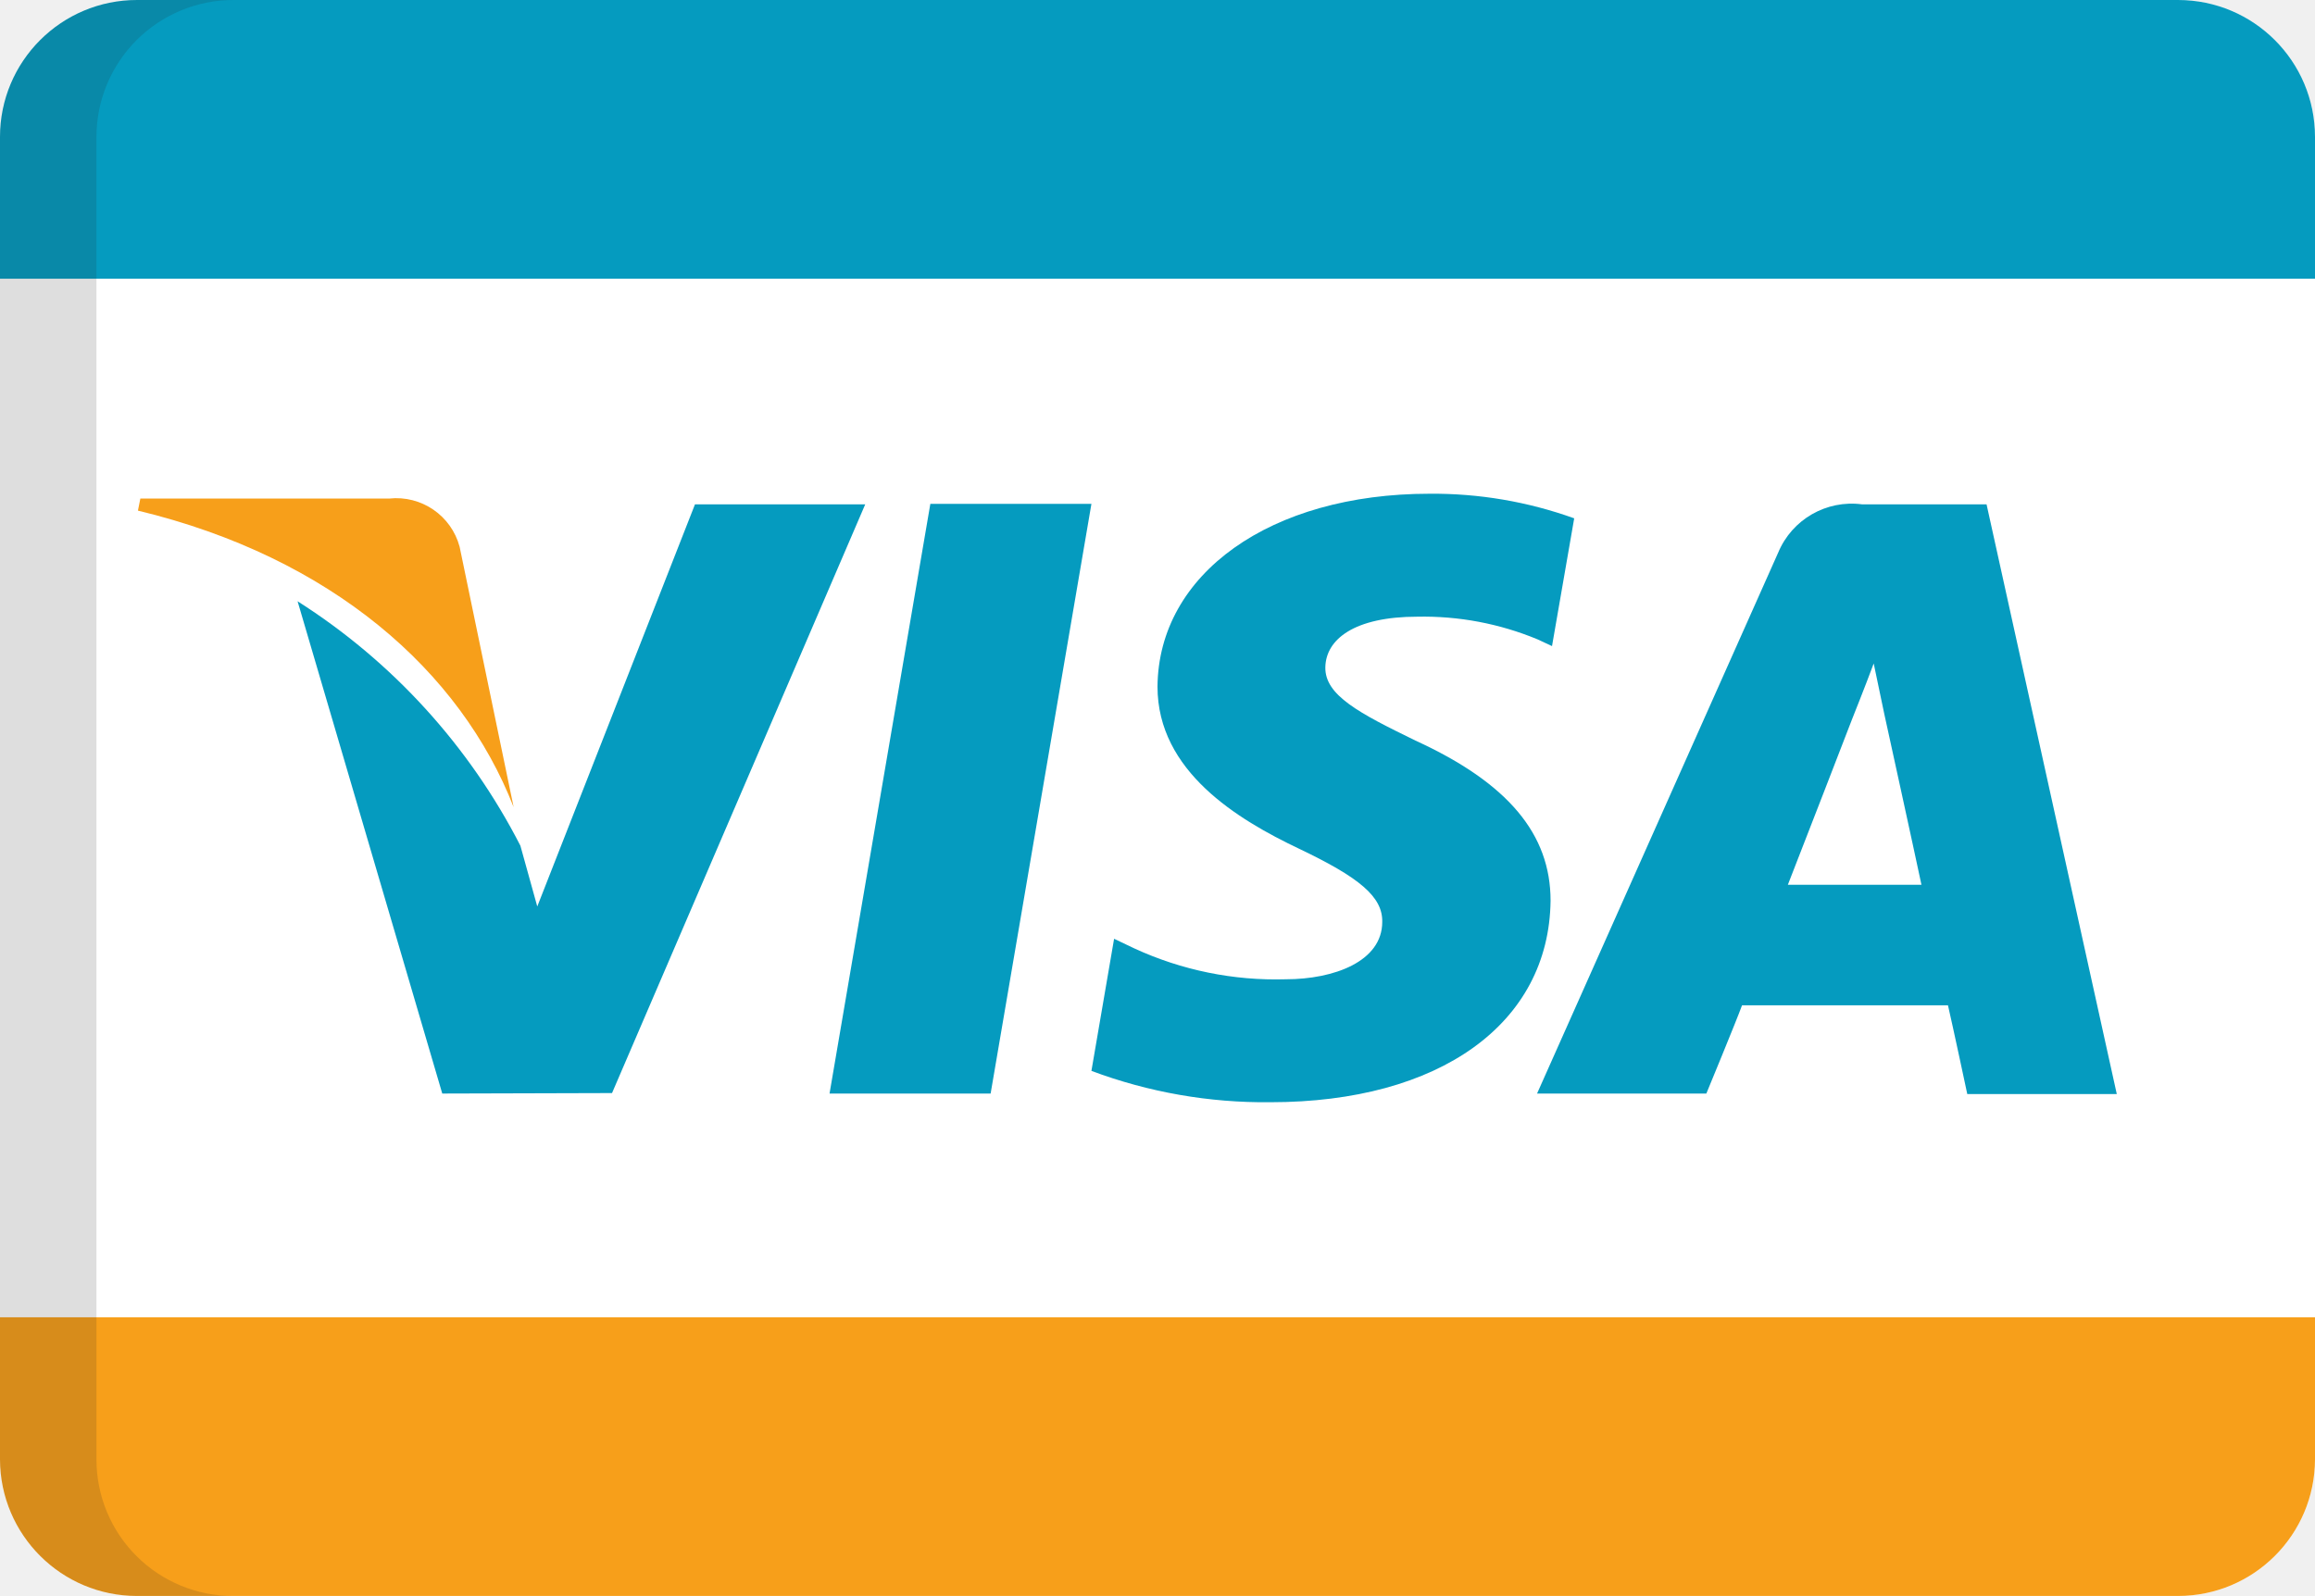
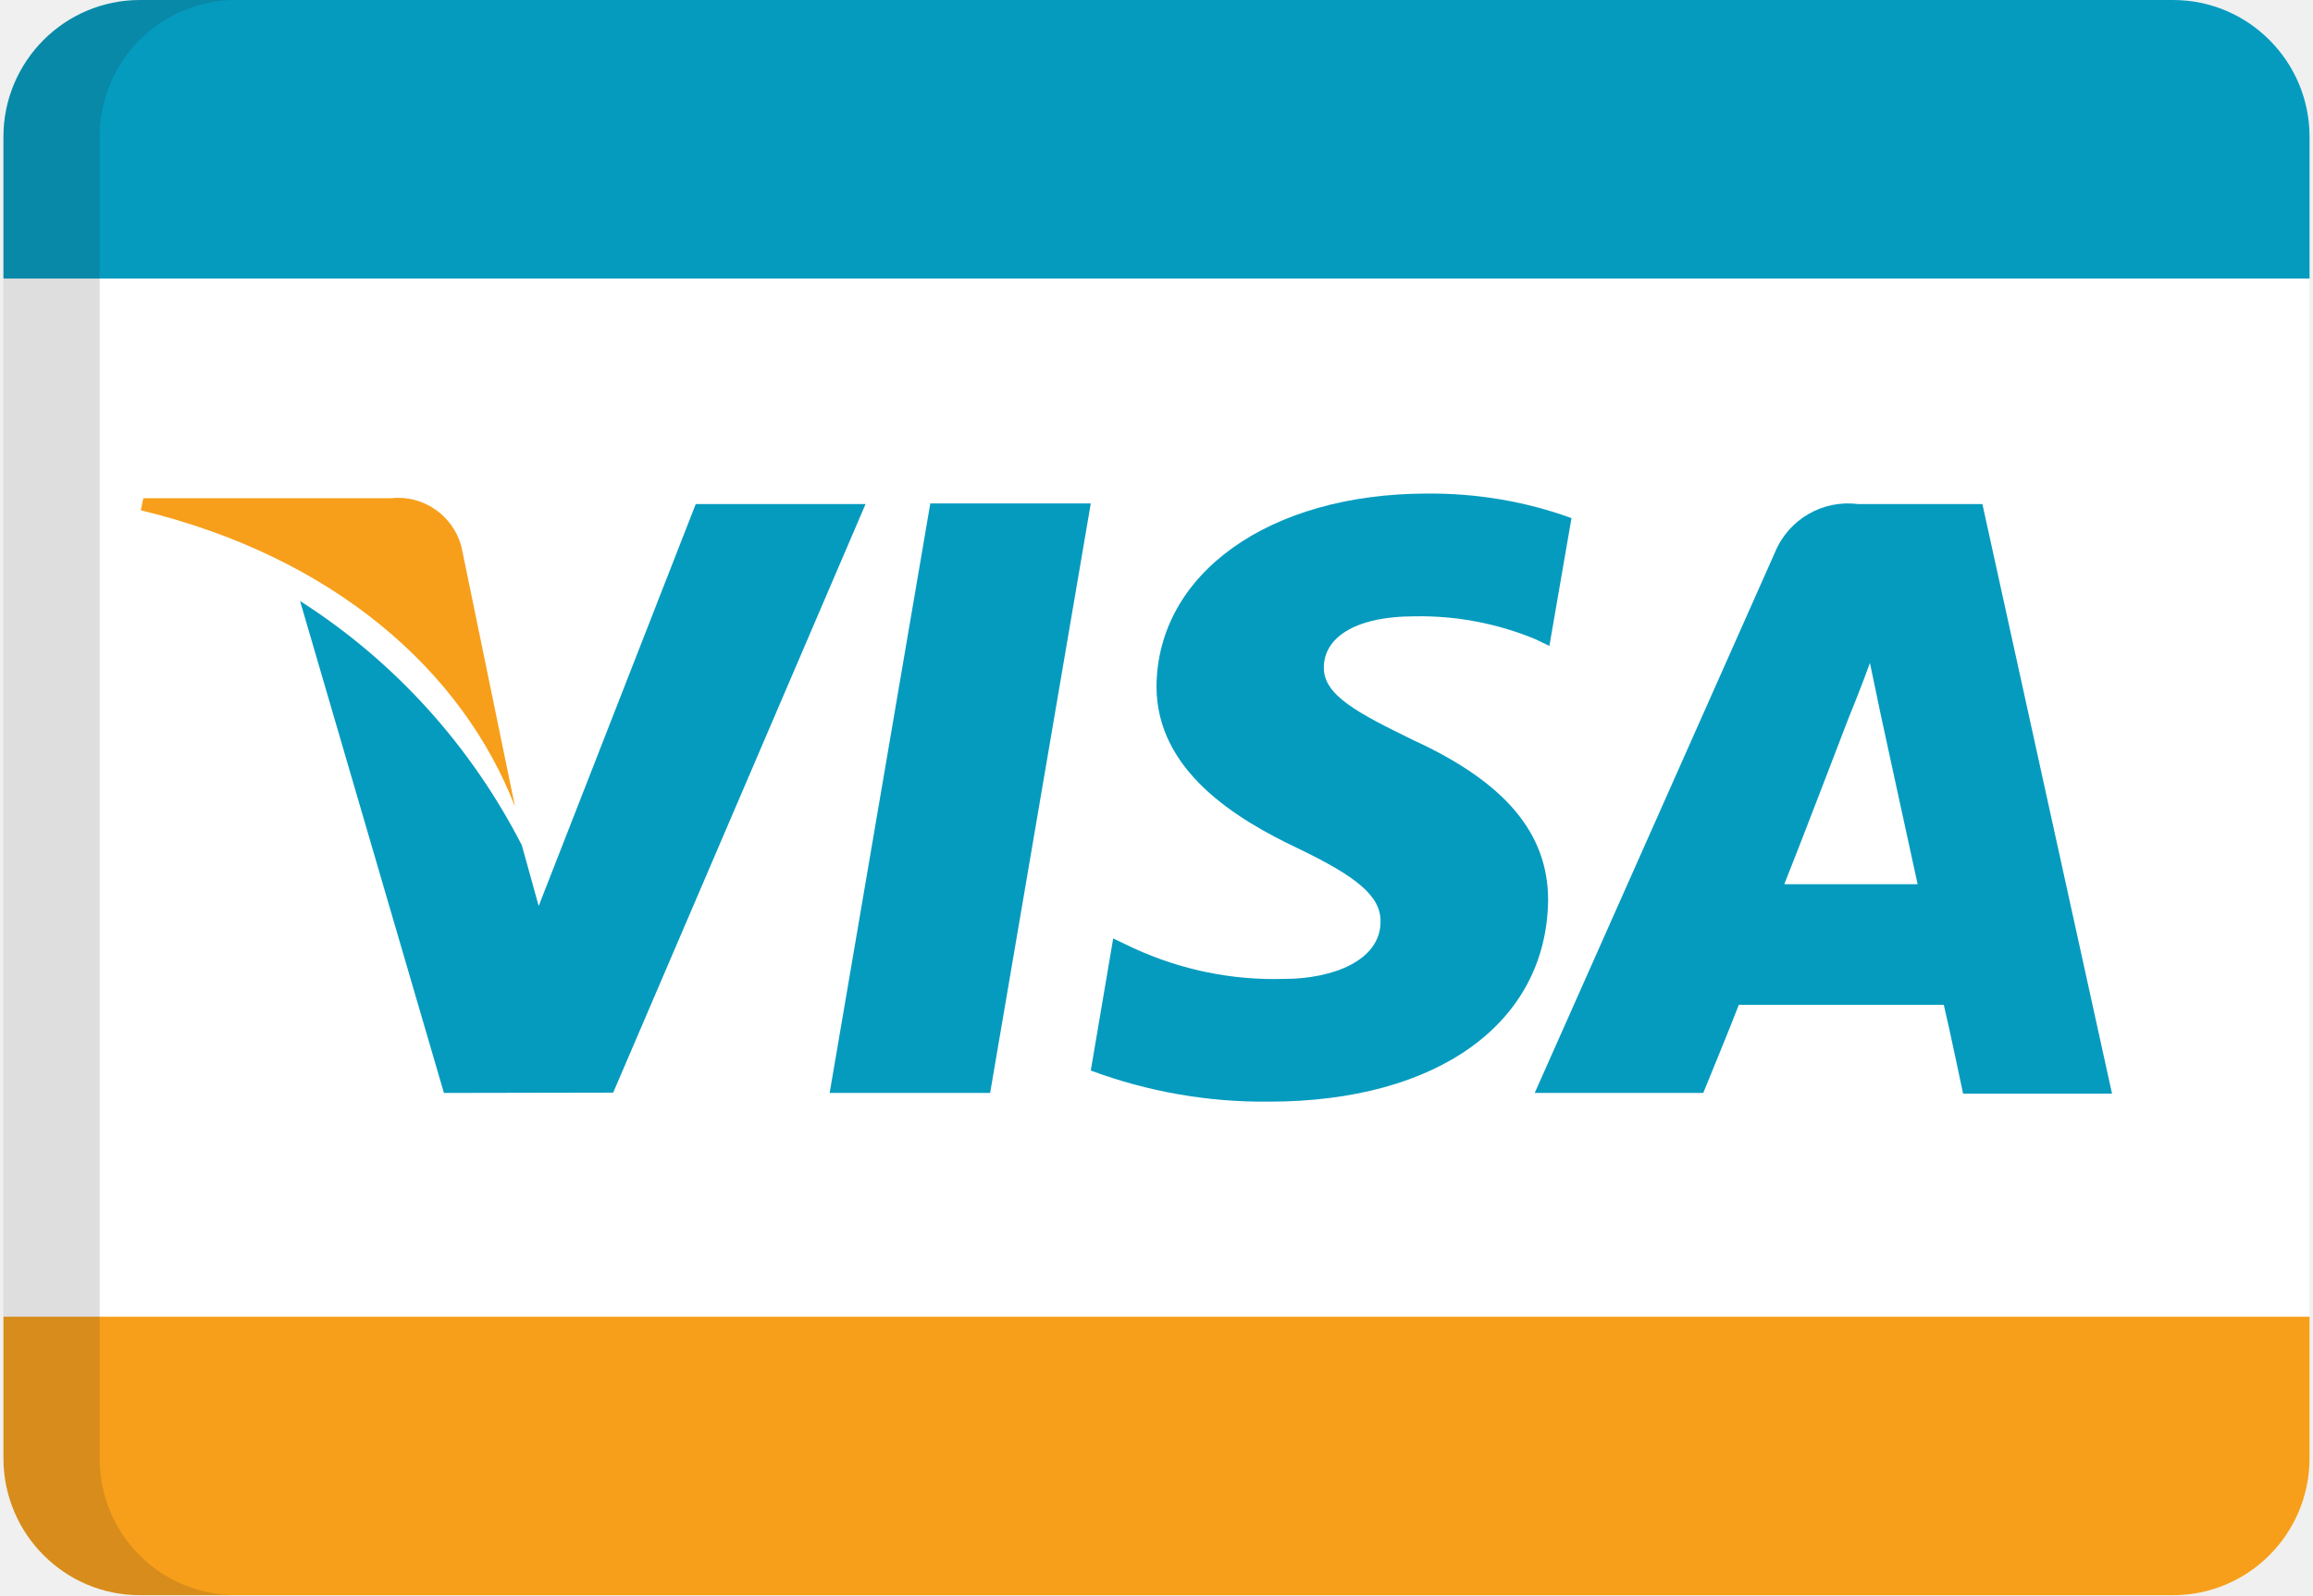
- <svg xmlns="http://www.w3.org/2000/svg" viewBox="0 0 48 33.1">
+ <svg xmlns="http://www.w3.org/2000/svg" xmlns:xlink="http://www.w3.org/1999/xlink" width="29px" height="20px" viewBox="0 0 29 20" version="1.1">
  <defs>
-     <style>.cls-1{fill:#fff;}.cls-2{fill:#f79f1a;}.cls-3{fill:#059bbf;}.cls-4{fill:#202121;isolation:isolate;opacity:0.15;}</style>
+     <filter id="alpha" filterUnits="objectBoundingBox" x="0%" y="0%" width="100%" height="100%">
+       <feColorMatrix type="matrix" in="SourceGraphic" values="0 0 0 0 1 0 0 0 0 1 0 0 0 0 1 0 0 0 1 0" />
+     </filter>
+     <mask id="mask0">
+       <g filter="url(#alpha)">
+         <rect x="0" y="0" width="29" height="20" style="fill:rgb(0%,0%,0%);fill-opacity:0.149;stroke:none;" />
+       </g>
+     </mask>
+     <clipPath id="clip1">
+       <rect x="0" y="0" width="29" height="20" />
+     </clipPath>
+     <g id="surface5" clip-path="url(#clip1)">
+       <path style=" stroke:none;fill-rule:nonzero;fill:rgb(12.549%,12.941%,12.941%);fill-opacity:1;" d="M 1.25 18.289 L 1.25 1.715 C 1.25 1.262 1.43 0.824 1.75 0.5 C 2.074 0.18 2.512 0 2.965 0 L 1.762 0 C 1.305 0 0.867 0.18 0.547 0.5 C 0.227 0.824 0.043 1.262 0.043 1.715 L 0.043 18.289 C 0.047 19.234 0.812 20 1.754 20 L 2.961 20 C 2.508 20 2.07 19.82 1.75 19.5 C 1.43 19.18 1.25 18.746 1.25 18.289 Z M 1.25 18.289 " />
+     </g>
  </defs>
-   <g id="Слой_2" data-name="Слой 2">
-     <g id="Capa_1" data-name="Capa 1">
-       <path class="cls-1" d="M48,30.27a2.84,2.84,0,0,1-2.84,2.83H2.84A2.84,2.84,0,0,1,0,30.27V2.84A2.84,2.84,0,0,1,2.84,0H45.16A2.84,2.84,0,0,1,48,2.84V30.27Z" />
-       <path class="cls-2" d="M10.65,16.74l-1.12-5.4a1.36,1.36,0,0,0-1.46-1H2.91l-.05.25C6.88,11.56,9.55,13.92,10.65,16.74Z" />
-       <polygon class="cls-3" points="22.63 10.45 19.29 10.45 17.2 22.68 20.54 22.68 22.63 10.45" />
-       <path class="cls-3" d="M12.69,22.67l5.25-12.21H14.41L11.14,18.8l-.35-1.26a13.06,13.06,0,0,0-4.62-5.07l3,10.21Z" />
-       <path class="cls-3" d="M32.15,18.68c0-1.38-.88-2.44-2.8-3.32-1.17-.57-1.88-.94-1.87-1.52s.6-1.05,1.91-1.05a6.18,6.18,0,0,1,2.49.47l.3.14.46-2.65a8.64,8.64,0,0,0-3-.51c-3.3,0-5.62,1.66-5.64,4C24,16,25.67,17,26.93,17.6s1.74,1,1.73,1.52c0,.82-1,1.19-2,1.19a7,7,0,0,1-3.14-.64l-.42-.2-.47,2.74a10.26,10.26,0,0,0,3.71.65C29.85,22.86,32.12,21.23,32.15,18.68Z" />
-       <path class="cls-3" d="M36.12,20.85h4.27c.1.43.4,1.84.4,1.84h3.1l-2.7-12.23H38.61a1.65,1.65,0,0,0-1.74,1l-5,11.22h3.51S36,21.18,36.12,20.85Zm2.28-5.93s.28-.7.45-1.16l.22,1.05s.64,2.92.77,3.54H37.07C37.35,17.64,38.4,14.92,38.4,14.92Z" />
-       <path class="cls-3" d="M45.16,0H2.84A2.84,2.84,0,0,0,0,2.84V5.78H48V2.84A2.84,2.84,0,0,0,45.16,0Z" />
-       <path class="cls-2" d="M45.16,33.1H2.84A2.84,2.84,0,0,1,0,30.27V27.32H48v2.95A2.84,2.84,0,0,1,45.16,33.1Z" />
-       <path class="cls-4" d="M2,30.27V2.84A2.84,2.84,0,0,1,4.85,0h-2A2.84,2.84,0,0,0,0,2.84V30.27A2.84,2.84,0,0,0,2.84,33.1h2A2.83,2.83,0,0,1,2,30.27Z" />
-     </g>
+   <g id="surface1">
+     <path style=" stroke:none;fill-rule:nonzero;fill:rgb(100%,100%,100%);fill-opacity:1;" d="M 28.957 18.289 C 28.953 19.234 28.188 20 27.246 20 L 1.754 20 C 0.812 20 0.047 19.234 0.043 18.289 L 0.043 1.715 C 0.043 0.77 0.809 0 1.754 0 L 27.246 0 C 28.191 0 28.957 0.77 28.957 1.715 Z M 28.957 18.289 " />
+     <path style=" stroke:none;fill-rule:nonzero;fill:rgb(96.863%,62.353%,10.196%);fill-opacity:1;" d="M 6.457 10.113 L 5.785 6.852 C 5.68 6.461 5.305 6.203 4.906 6.246 L 1.797 6.246 L 1.766 6.398 C 4.188 6.984 5.797 8.41 6.457 10.113 Z M 6.457 10.113 " />
+     <path style=" stroke:none;fill-rule:nonzero;fill:rgb(1.961%,60.784%,74.902%);fill-opacity:1;" d="M 13.676 6.312 L 11.664 6.312 L 10.402 13.703 L 12.414 13.703 Z M 13.676 6.312 " />
+     <path style=" stroke:none;fill-rule:nonzero;fill:rgb(1.961%,60.784%,74.902%);fill-opacity:1;" d="M 7.688 13.699 L 10.852 6.32 L 8.723 6.32 L 6.754 11.359 L 6.543 10.598 C 5.902 9.348 4.945 8.289 3.762 7.535 L 5.566 13.703 Z M 7.688 13.699 " />
+     <path style=" stroke:none;fill-rule:nonzero;fill:rgb(1.961%,60.784%,74.902%);fill-opacity:1;" d="M 19.41 11.285 C 19.41 10.453 18.879 9.812 17.723 9.281 C 17.02 8.938 16.59 8.715 16.598 8.363 C 16.602 8.012 16.957 7.727 17.746 7.727 C 18.262 7.719 18.77 7.816 19.246 8.012 L 19.426 8.098 L 19.703 6.496 C 19.125 6.285 18.512 6.184 17.898 6.188 C 15.91 6.188 14.512 7.191 14.5 8.605 C 14.5 9.668 15.508 10.273 16.266 10.633 C 17.023 10.996 17.312 11.238 17.309 11.555 C 17.309 12.047 16.703 12.273 16.102 12.273 C 15.449 12.293 14.805 12.16 14.211 11.887 L 13.957 11.766 L 13.676 13.422 C 14.391 13.688 15.148 13.82 15.91 13.812 C 18.023 13.812 19.391 12.828 19.41 11.285 Z M 19.41 11.285 " />
+     <path style=" stroke:none;fill-rule:nonzero;fill:rgb(1.961%,60.784%,74.902%);fill-opacity:1;" d="M 21.801 12.598 L 24.371 12.598 C 24.434 12.859 24.613 13.711 24.613 13.711 L 26.48 13.711 L 24.855 6.32 L 23.301 6.32 C 22.855 6.262 22.426 6.508 22.254 6.926 L 19.242 13.703 L 21.355 13.703 C 21.355 13.703 21.727 12.797 21.801 12.598 Z M 23.172 9.016 C 23.172 9.016 23.344 8.594 23.445 8.312 L 23.578 8.949 C 23.578 8.949 23.961 10.715 24.043 11.086 L 22.371 11.086 C 22.543 10.66 23.172 9.016 23.172 9.016 Z M 23.172 9.016 " />
+     <path style=" stroke:none;fill-rule:nonzero;fill:rgb(1.961%,60.784%,74.902%);fill-opacity:1;" d="M 27.246 0 L 1.754 0 C 0.809 0 0.043 0.77 0.043 1.715 L 0.043 3.492 L 28.957 3.492 L 28.957 1.715 C 28.957 0.77 28.191 0 27.246 0 Z M 27.246 0 " />
+     <path style=" stroke:none;fill-rule:nonzero;fill:rgb(96.863%,62.353%,10.196%);fill-opacity:1;" d="M 27.246 20 L 1.754 20 C 0.812 20 0.047 19.234 0.043 18.289 L 0.043 16.508 L 28.957 16.508 L 28.957 18.289 C 28.953 19.234 28.188 20 27.246 20 Z M 27.246 20 " />
+     <use xlink:href="#surface5" mask="url(#mask0)" />
  </g>
</svg>
